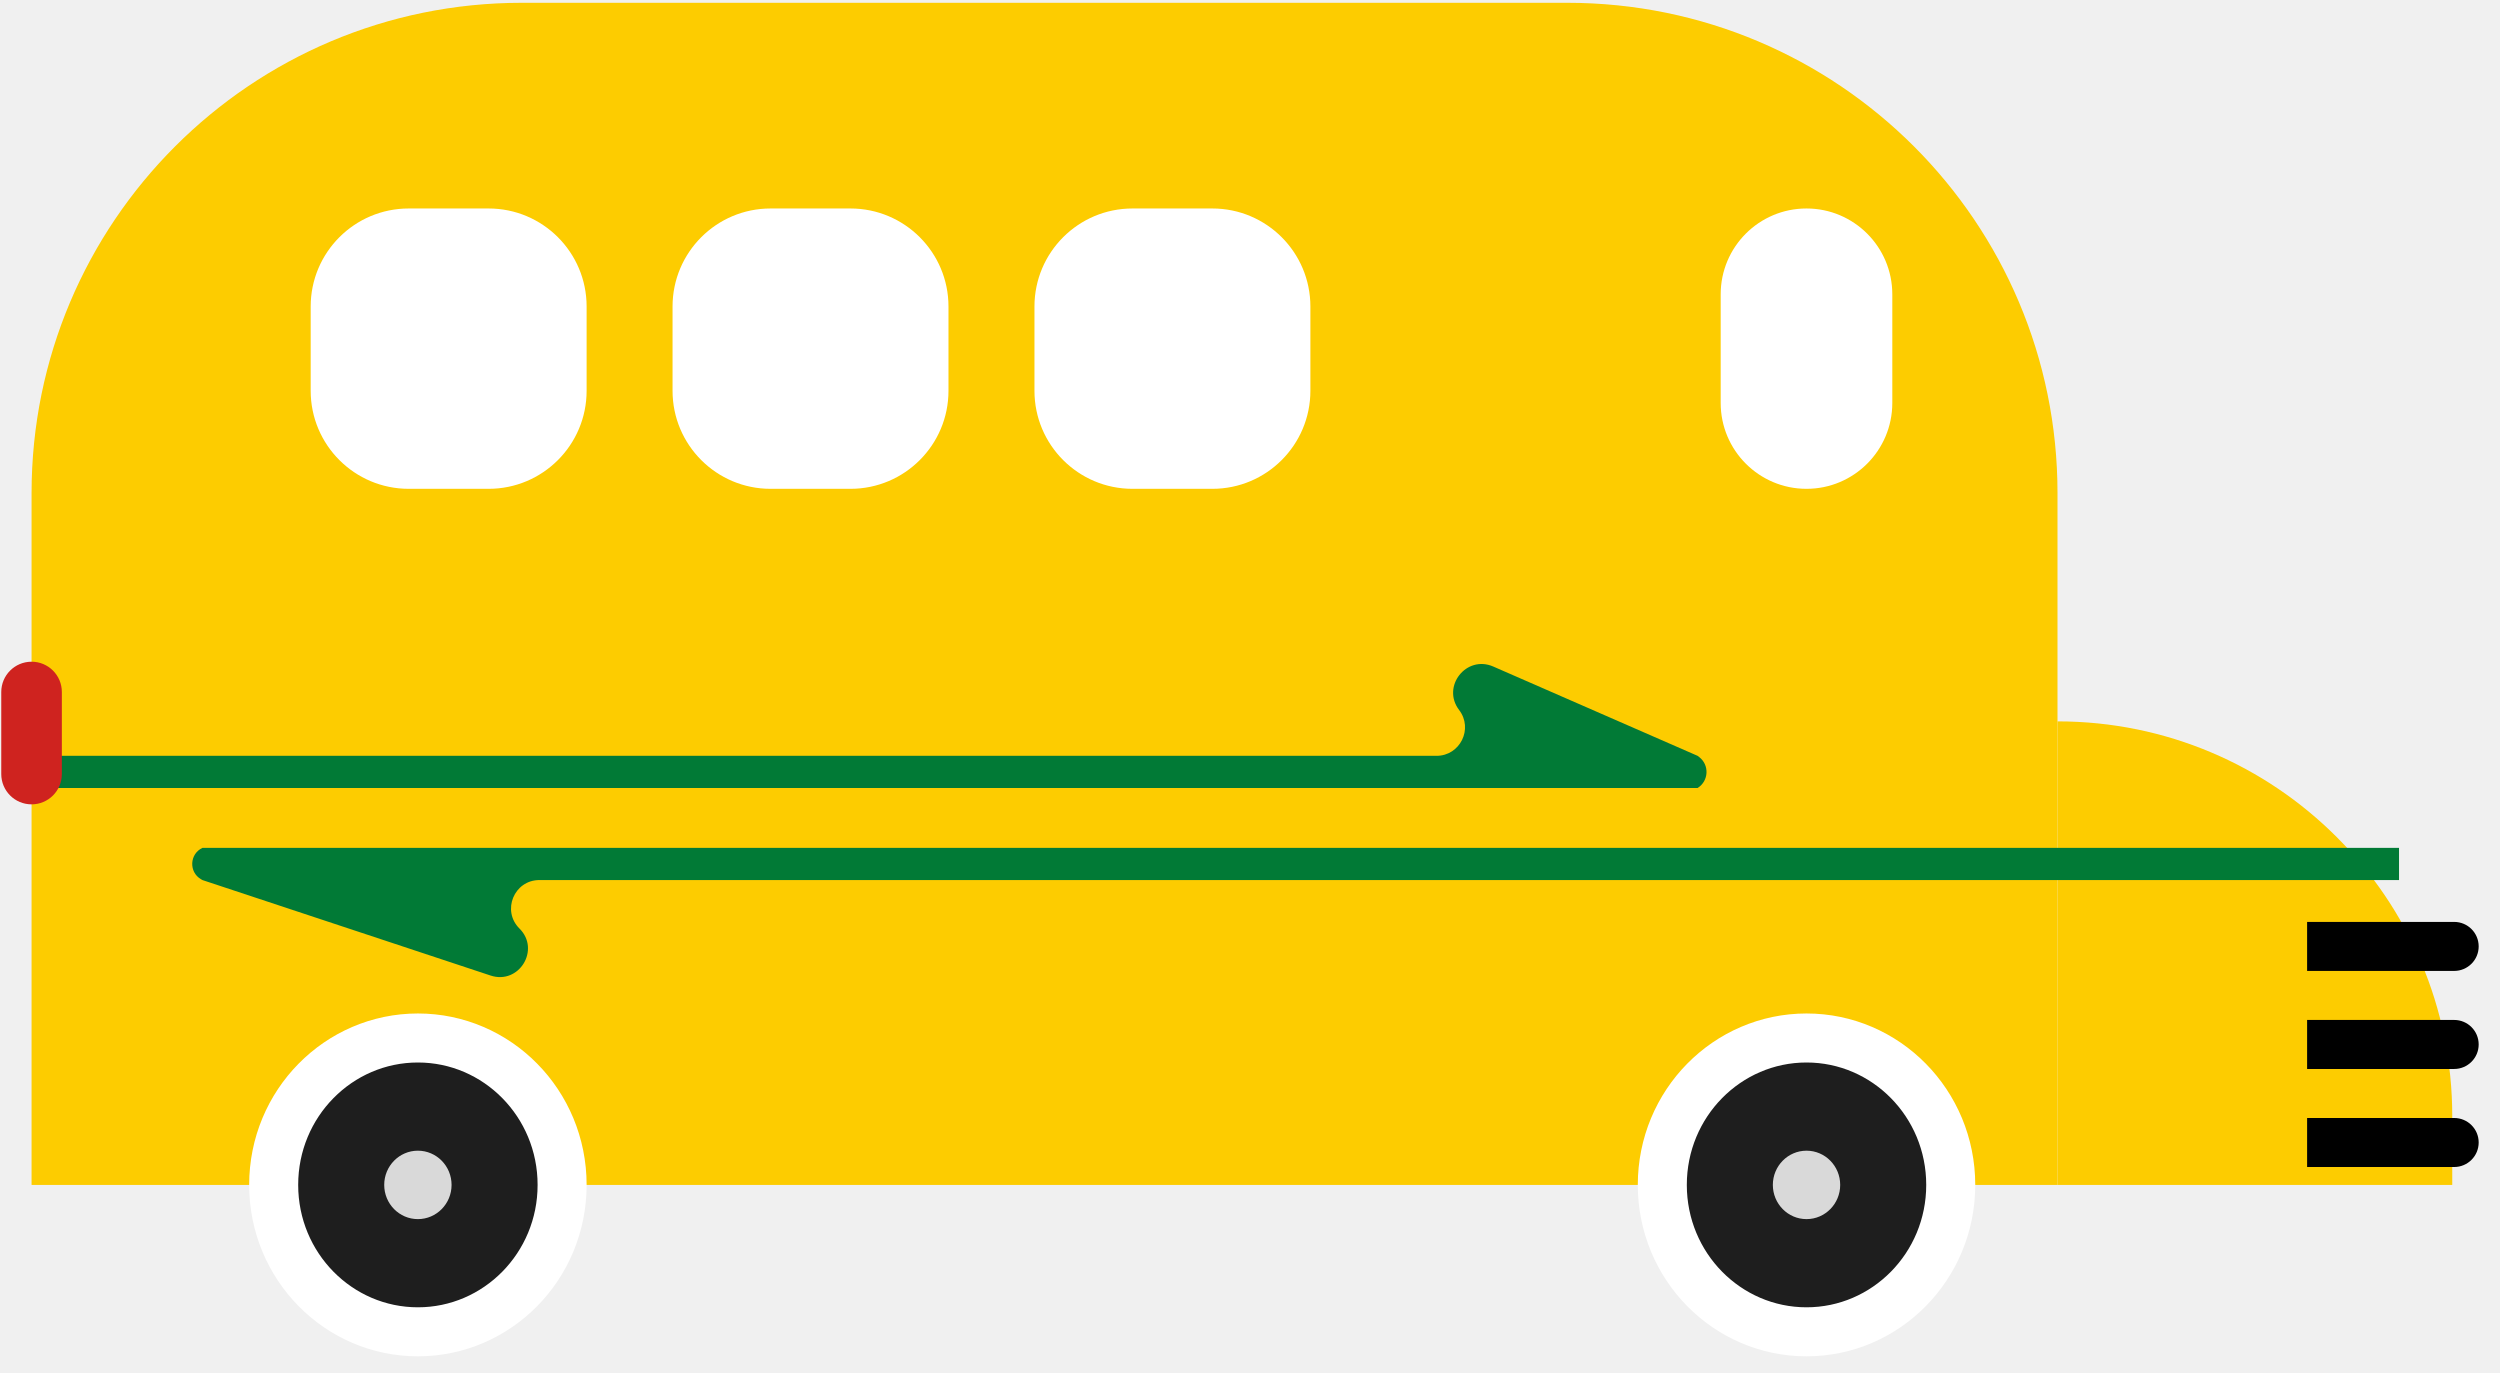
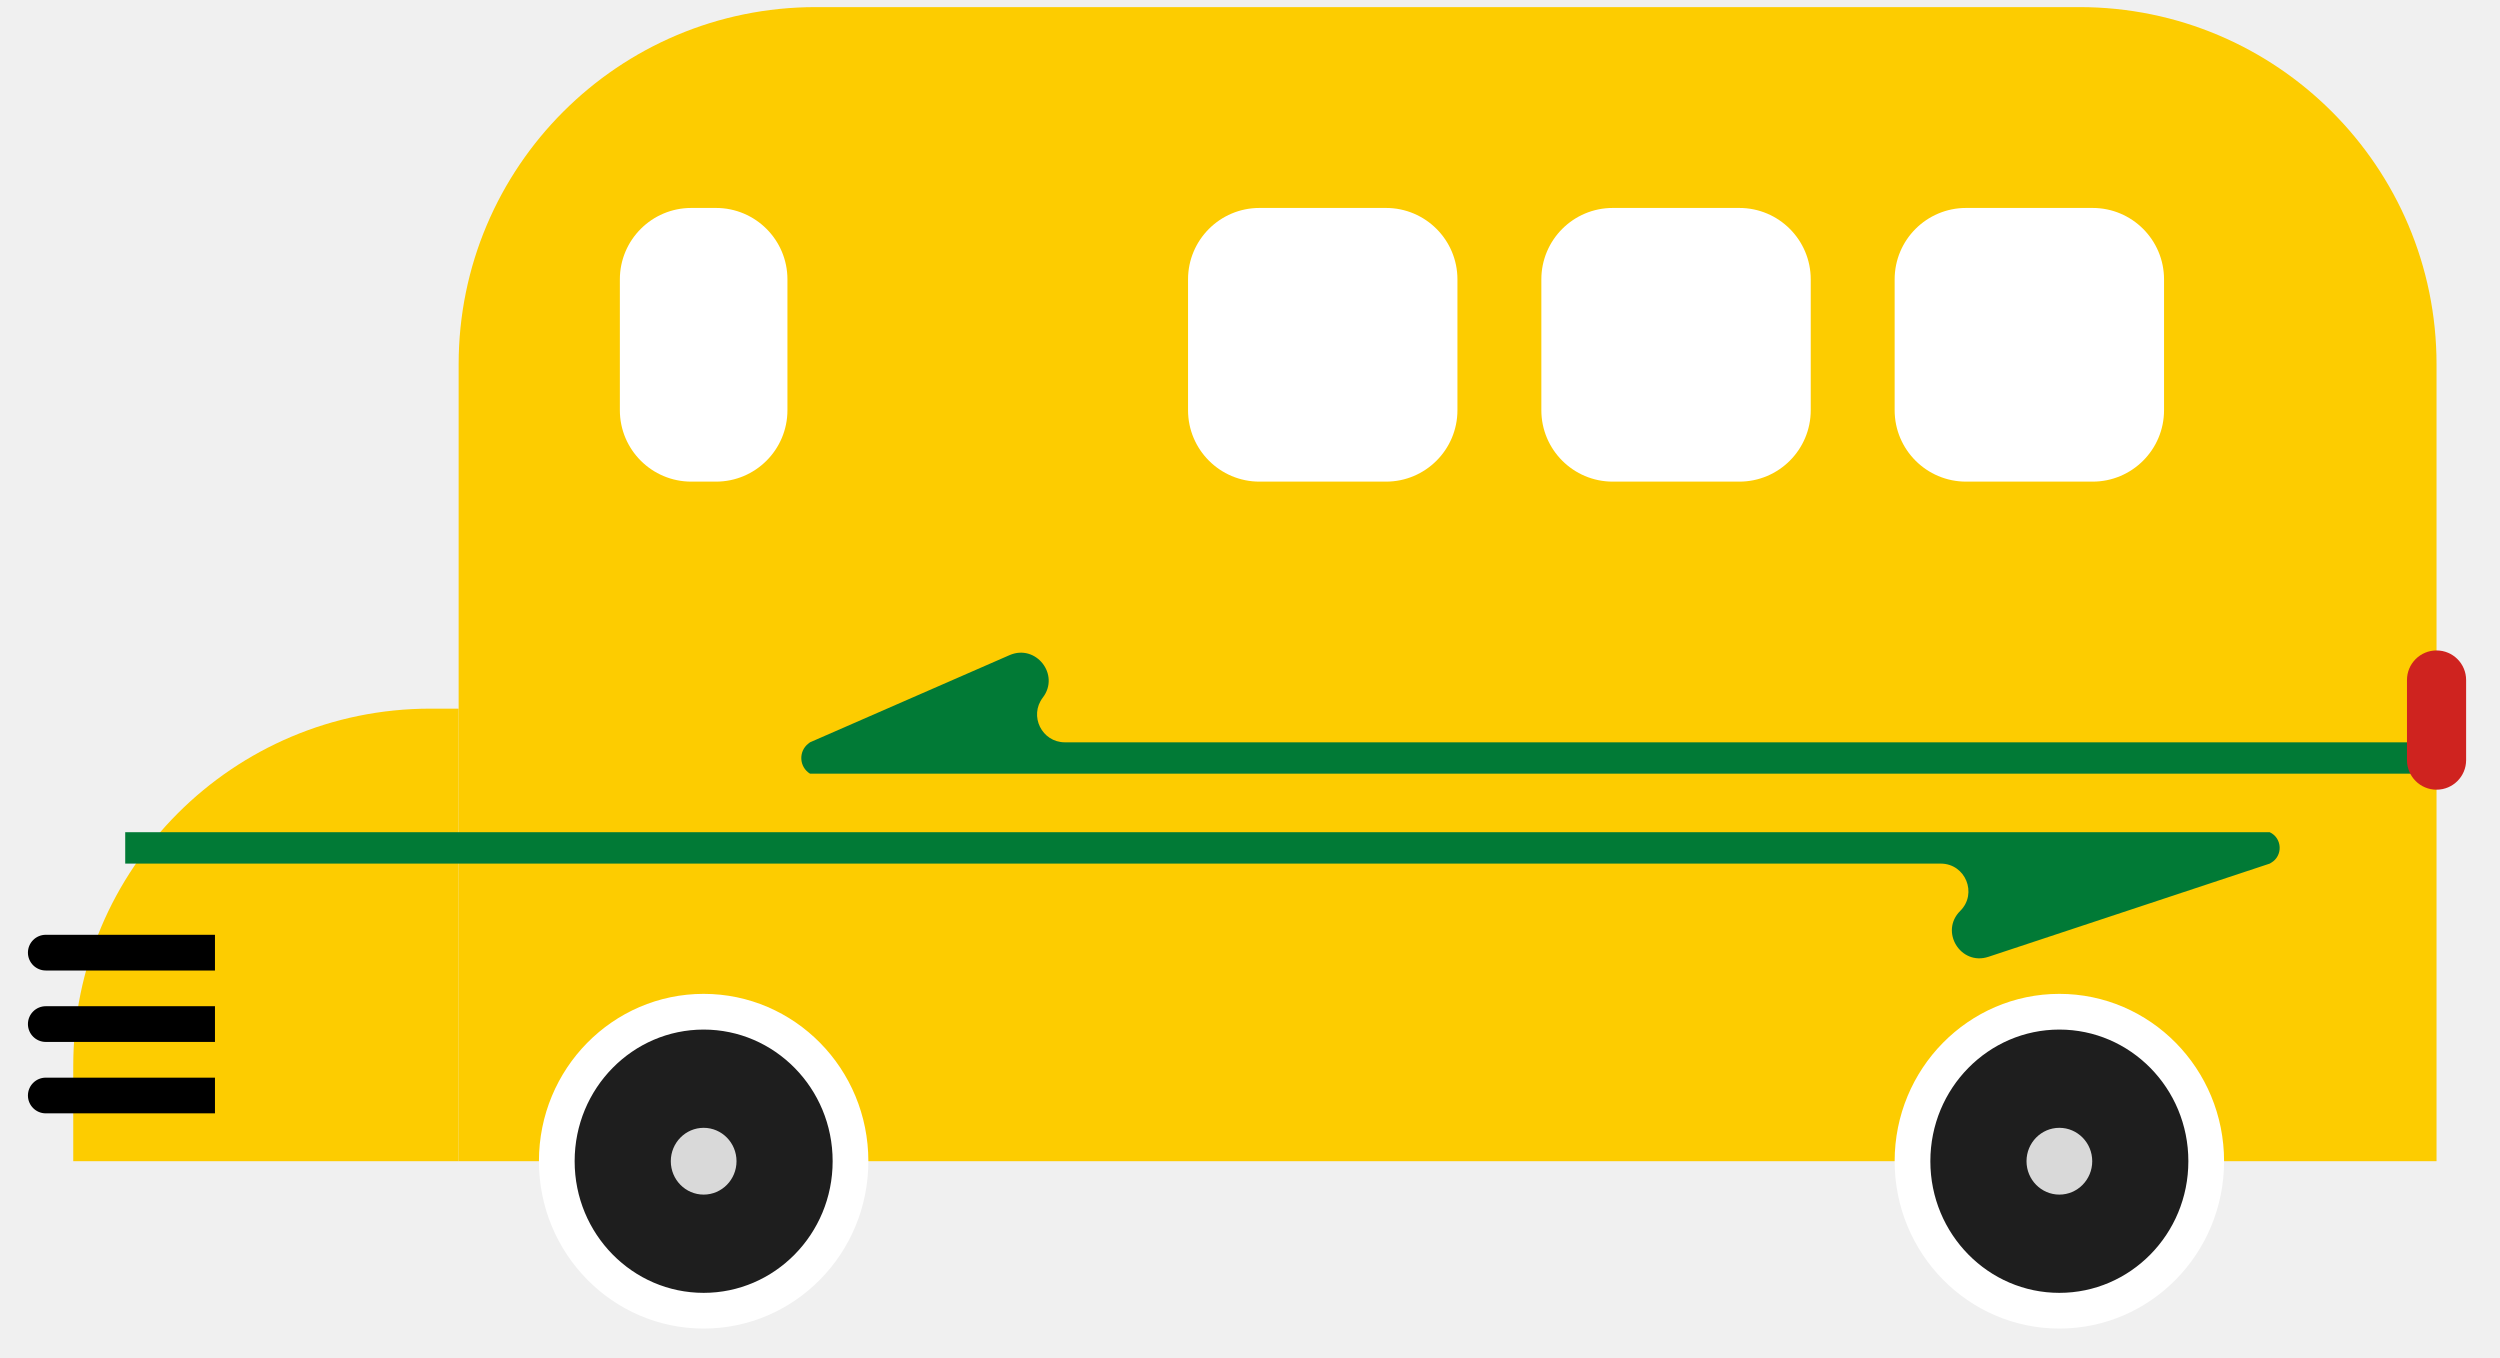
- <svg xmlns="http://www.w3.org/2000/svg" width="51" height="28" viewBox="0 0 51 28" fill="none">
-   <path d="M0.644 10.057C0.644 4.534 5.121 0.057 10.644 0.057H31.973C37.496 0.057 41.973 4.534 41.973 10.057V24.172H0.644V10.057Z" fill="#FDCC00" />
-   <path d="M41.973 14.716C46.42 14.716 50.026 18.321 50.026 22.768V24.172H41.973V14.716Z" fill="#FDCC00" />
-   <path d="M11.467 24.172C11.467 25.835 10.142 27.169 8.525 27.169C6.908 27.169 5.583 25.835 5.583 24.172C5.583 22.509 6.908 21.175 8.525 21.175C10.142 21.175 11.467 22.509 11.467 24.172Z" fill="#1E1E1E" stroke="white" />
-   <ellipse cx="8.525" cy="24.172" rx="0.687" ry="0.698" fill="#D9D9D9" />
-   <path d="M39.795 24.172C39.795 25.835 38.47 27.169 36.853 27.169C35.236 27.169 33.911 25.835 33.911 24.172C33.911 22.509 35.236 21.175 36.853 21.175C38.47 21.175 39.795 22.509 39.795 24.172Z" fill="#1E1E1E" stroke="white" />
-   <ellipse cx="36.853" cy="24.172" rx="0.687" ry="0.698" fill="#D9D9D9" />
-   <path d="M50.065 19.807C50.341 19.807 50.565 19.583 50.565 19.307C50.565 19.03 50.341 18.807 50.065 18.807V19.807ZM47.065 19.807H48.565V18.807H47.065V19.807ZM48.565 19.807H49.315V18.807H48.565V19.807ZM49.315 19.807H50.065V18.807H49.315V19.807Z" fill="black" />
-   <path d="M50.065 21.807C50.341 21.807 50.565 21.583 50.565 21.307C50.565 21.03 50.341 20.807 50.065 20.807V21.807ZM47.065 21.807H50.065V20.807H47.065V21.807Z" fill="black" />
-   <path d="M50.065 23.807C50.341 23.807 50.565 23.583 50.565 23.307C50.565 23.03 50.341 22.807 50.065 22.807V23.807ZM47.065 23.807H50.065V22.807H47.065V23.807Z" fill="black" />
-   <rect x="6.338" y="4.253" width="5.629" height="5.719" rx="2" fill="white" />
-   <rect x="13.72" y="4.253" width="5.629" height="5.719" rx="2" fill="white" />
-   <rect x="21.103" y="4.253" width="5.629" height="5.719" rx="2" fill="white" />
-   <rect x="35.102" y="4.253" width="3.501" height="5.719" rx="1.751" fill="white" />
-   <path d="M0.644 15.419H29.304C29.786 15.419 30.059 14.867 29.766 14.484C29.402 14.007 29.911 13.357 30.462 13.597L34.631 15.419L34.664 15.444C34.876 15.608 34.859 15.934 34.631 16.075H0.644V15.419Z" fill="#017A36" />
-   <path d="M48.94 17.953H11.004C10.488 17.953 10.23 18.578 10.597 18.942C11.03 19.372 10.588 20.093 10.008 19.901L4.129 17.953L4.1 17.936C3.849 17.789 3.866 17.421 4.129 17.297H48.94V17.953Z" fill="#017A36" />
-   <rect x="1.261" y="13.499" width="2.91" height="1.236" rx="0.618" transform="rotate(90 1.26147 13.4993)" fill="#CF231F" />
+ <svg xmlns="http://www.w3.org/2000/svg" width="70" height="38" viewBox="0 0 70 38" fill="none">
+   <path d="M68.223 10.2C68.223 4.677 63.746 0.199 58.223 0.199H22.842C17.319 0.199 12.842 4.677 12.842 10.2V32.514H68.223V10.2Z" fill="#FDCC00" />
+   <path d="M12.842 19.842H12.051C6.528 19.842 2.051 24.319 2.051 29.842V32.514H12.842V19.842Z" fill="#FDCC00" />
+   <path d="M53.55 32.514C53.55 34.833 55.399 36.7 57.662 36.7C59.926 36.7 61.774 34.833 61.774 32.514C61.774 30.195 59.926 28.328 57.662 28.328C55.399 28.328 53.55 30.195 53.55 32.514Z" fill="#1E1E1E" stroke="white" />
+   <ellipse cx="0.92" cy="0.935" rx="0.92" ry="0.935" transform="matrix(-1 0 0 1 58.5824 31.579)" fill="#D9D9D9" />
+   <path d="M15.59 32.514C15.59 34.833 17.439 36.7 19.702 36.7C21.966 36.7 23.814 34.833 23.814 32.514C23.814 30.195 21.966 28.328 19.702 28.328C17.439 28.328 15.59 30.195 15.59 32.514Z" fill="#1E1E1E" stroke="white" />
+   <ellipse cx="0.92" cy="0.935" rx="0.92" ry="0.935" transform="matrix(-1 0 0 1 20.6224 31.579)" fill="#D9D9D9" />
+   <path d="M1.282 27.174C1.006 27.174 0.782 26.95 0.782 26.674C0.782 26.398 1.006 26.174 1.282 26.174V27.174ZM6.019 27.174H3.651V26.174H6.019V27.174ZM3.651 27.174H2.467V26.174H3.651V27.174ZM2.467 27.174H1.282V26.174H2.467V27.174Z" fill="black" />
+   <path d="M1.282 29.174C1.006 29.174 0.782 28.95 0.782 28.674C0.782 28.398 1.006 28.174 1.282 28.174V29.174ZM6.019 29.174H1.282V28.174H6.019V29.174Z" fill="black" />
+   <path d="M1.282 31.174C1.006 31.174 0.782 30.95 0.782 30.674C0.782 30.398 1.006 30.174 1.282 30.174V31.174ZM6.019 31.174H1.282V30.174H6.019V31.174Z" fill="black" />
+   <rect width="7.543" height="7.663" rx="2" transform="matrix(-1 0 0 1 60.5931 5.82263)" fill="white" />
+   <rect width="7.543" height="7.663" rx="2" transform="matrix(-1 0 0 1 50.7007 5.82263)" fill="white" />
+   <rect width="7.543" height="7.663" rx="2" transform="matrix(-1 0 0 1 40.8081 5.82263)" fill="white" />
+   <rect width="4.692" height="7.663" rx="2" transform="matrix(-1 0 0 1 22.0481 5.82263)" fill="white" />
+   <path d="M68.223 20.785H29.818C29.172 20.785 28.807 20.045 29.199 19.532C29.688 18.892 29.005 18.022 28.267 18.344L22.68 20.785L22.636 20.819C22.352 21.038 22.375 21.474 22.68 21.663H68.223V20.785Z" fill="#017A36" />
+   <path d="M3.506 24.181H54.34C55.032 24.181 55.377 25.018 54.886 25.506C54.305 26.082 54.898 27.048 55.675 26.791L63.552 24.181L63.591 24.158C63.928 23.961 63.905 23.467 63.552 23.302H3.506V24.181Z" fill="#017A36" />
+   <rect width="3.899" height="1.656" rx="0.828" transform="matrix(0 1 1 0 67.3953 18.2124)" fill="#CF231F" />
</svg>
